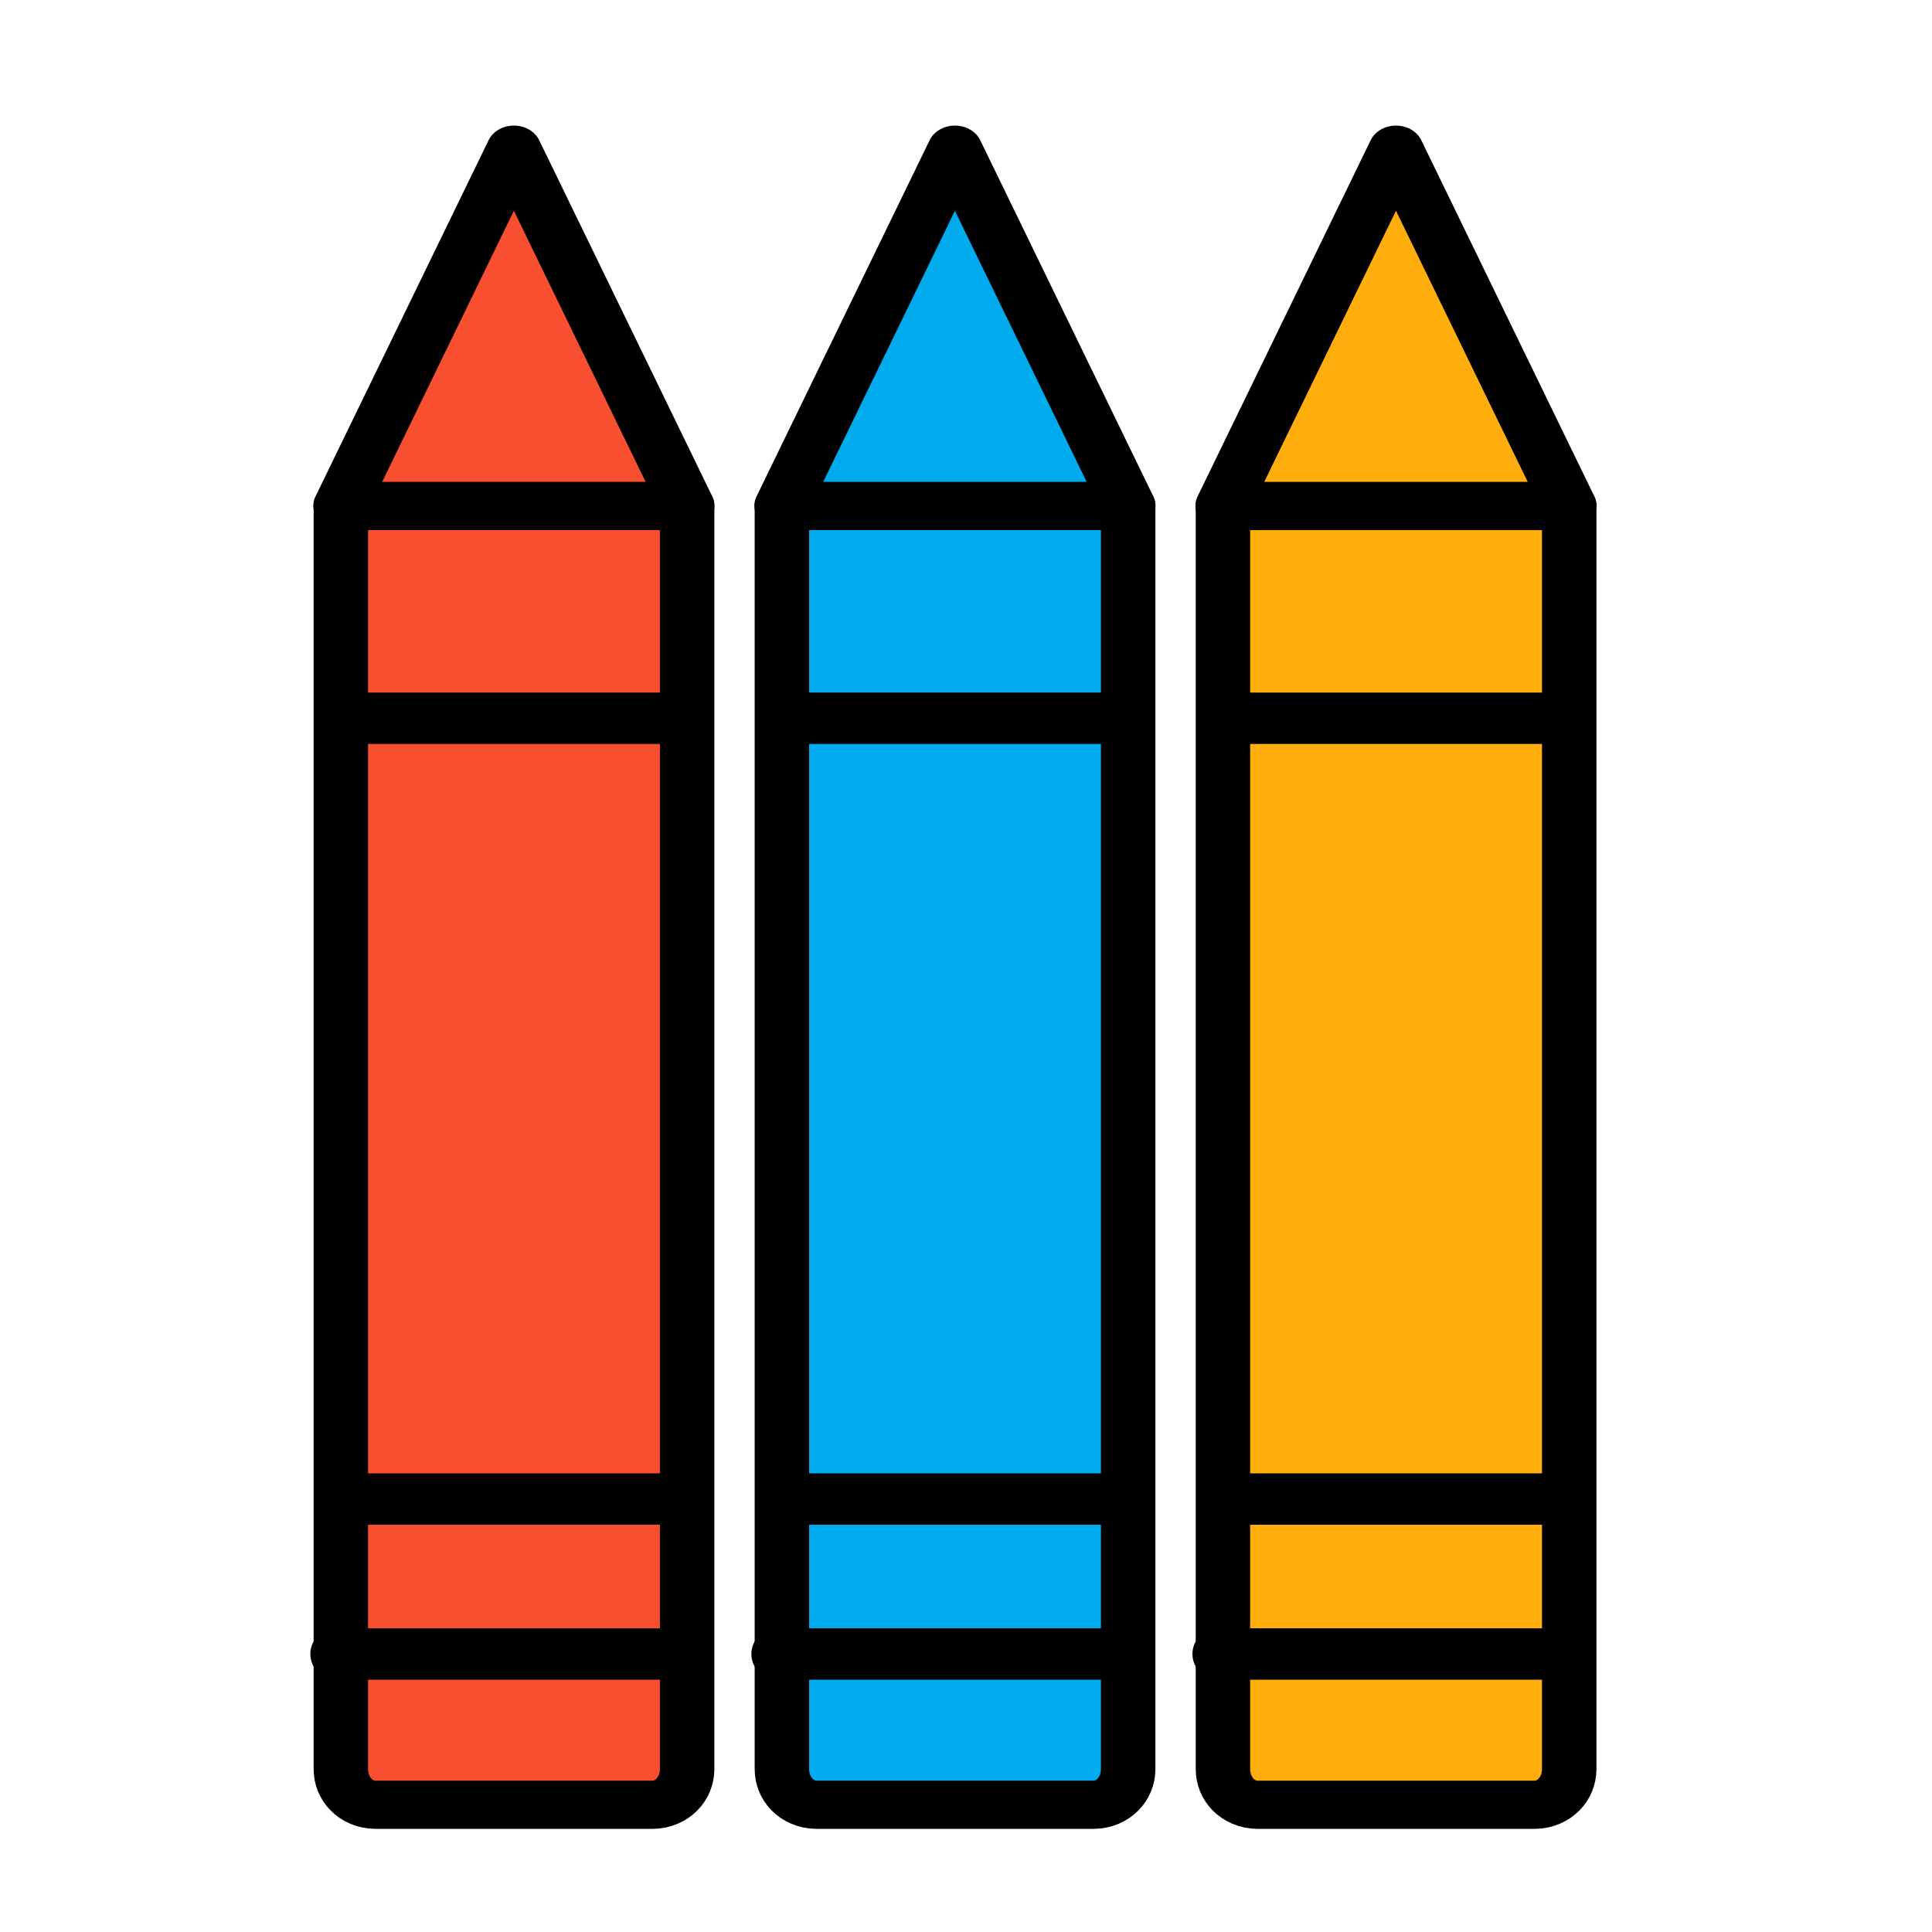
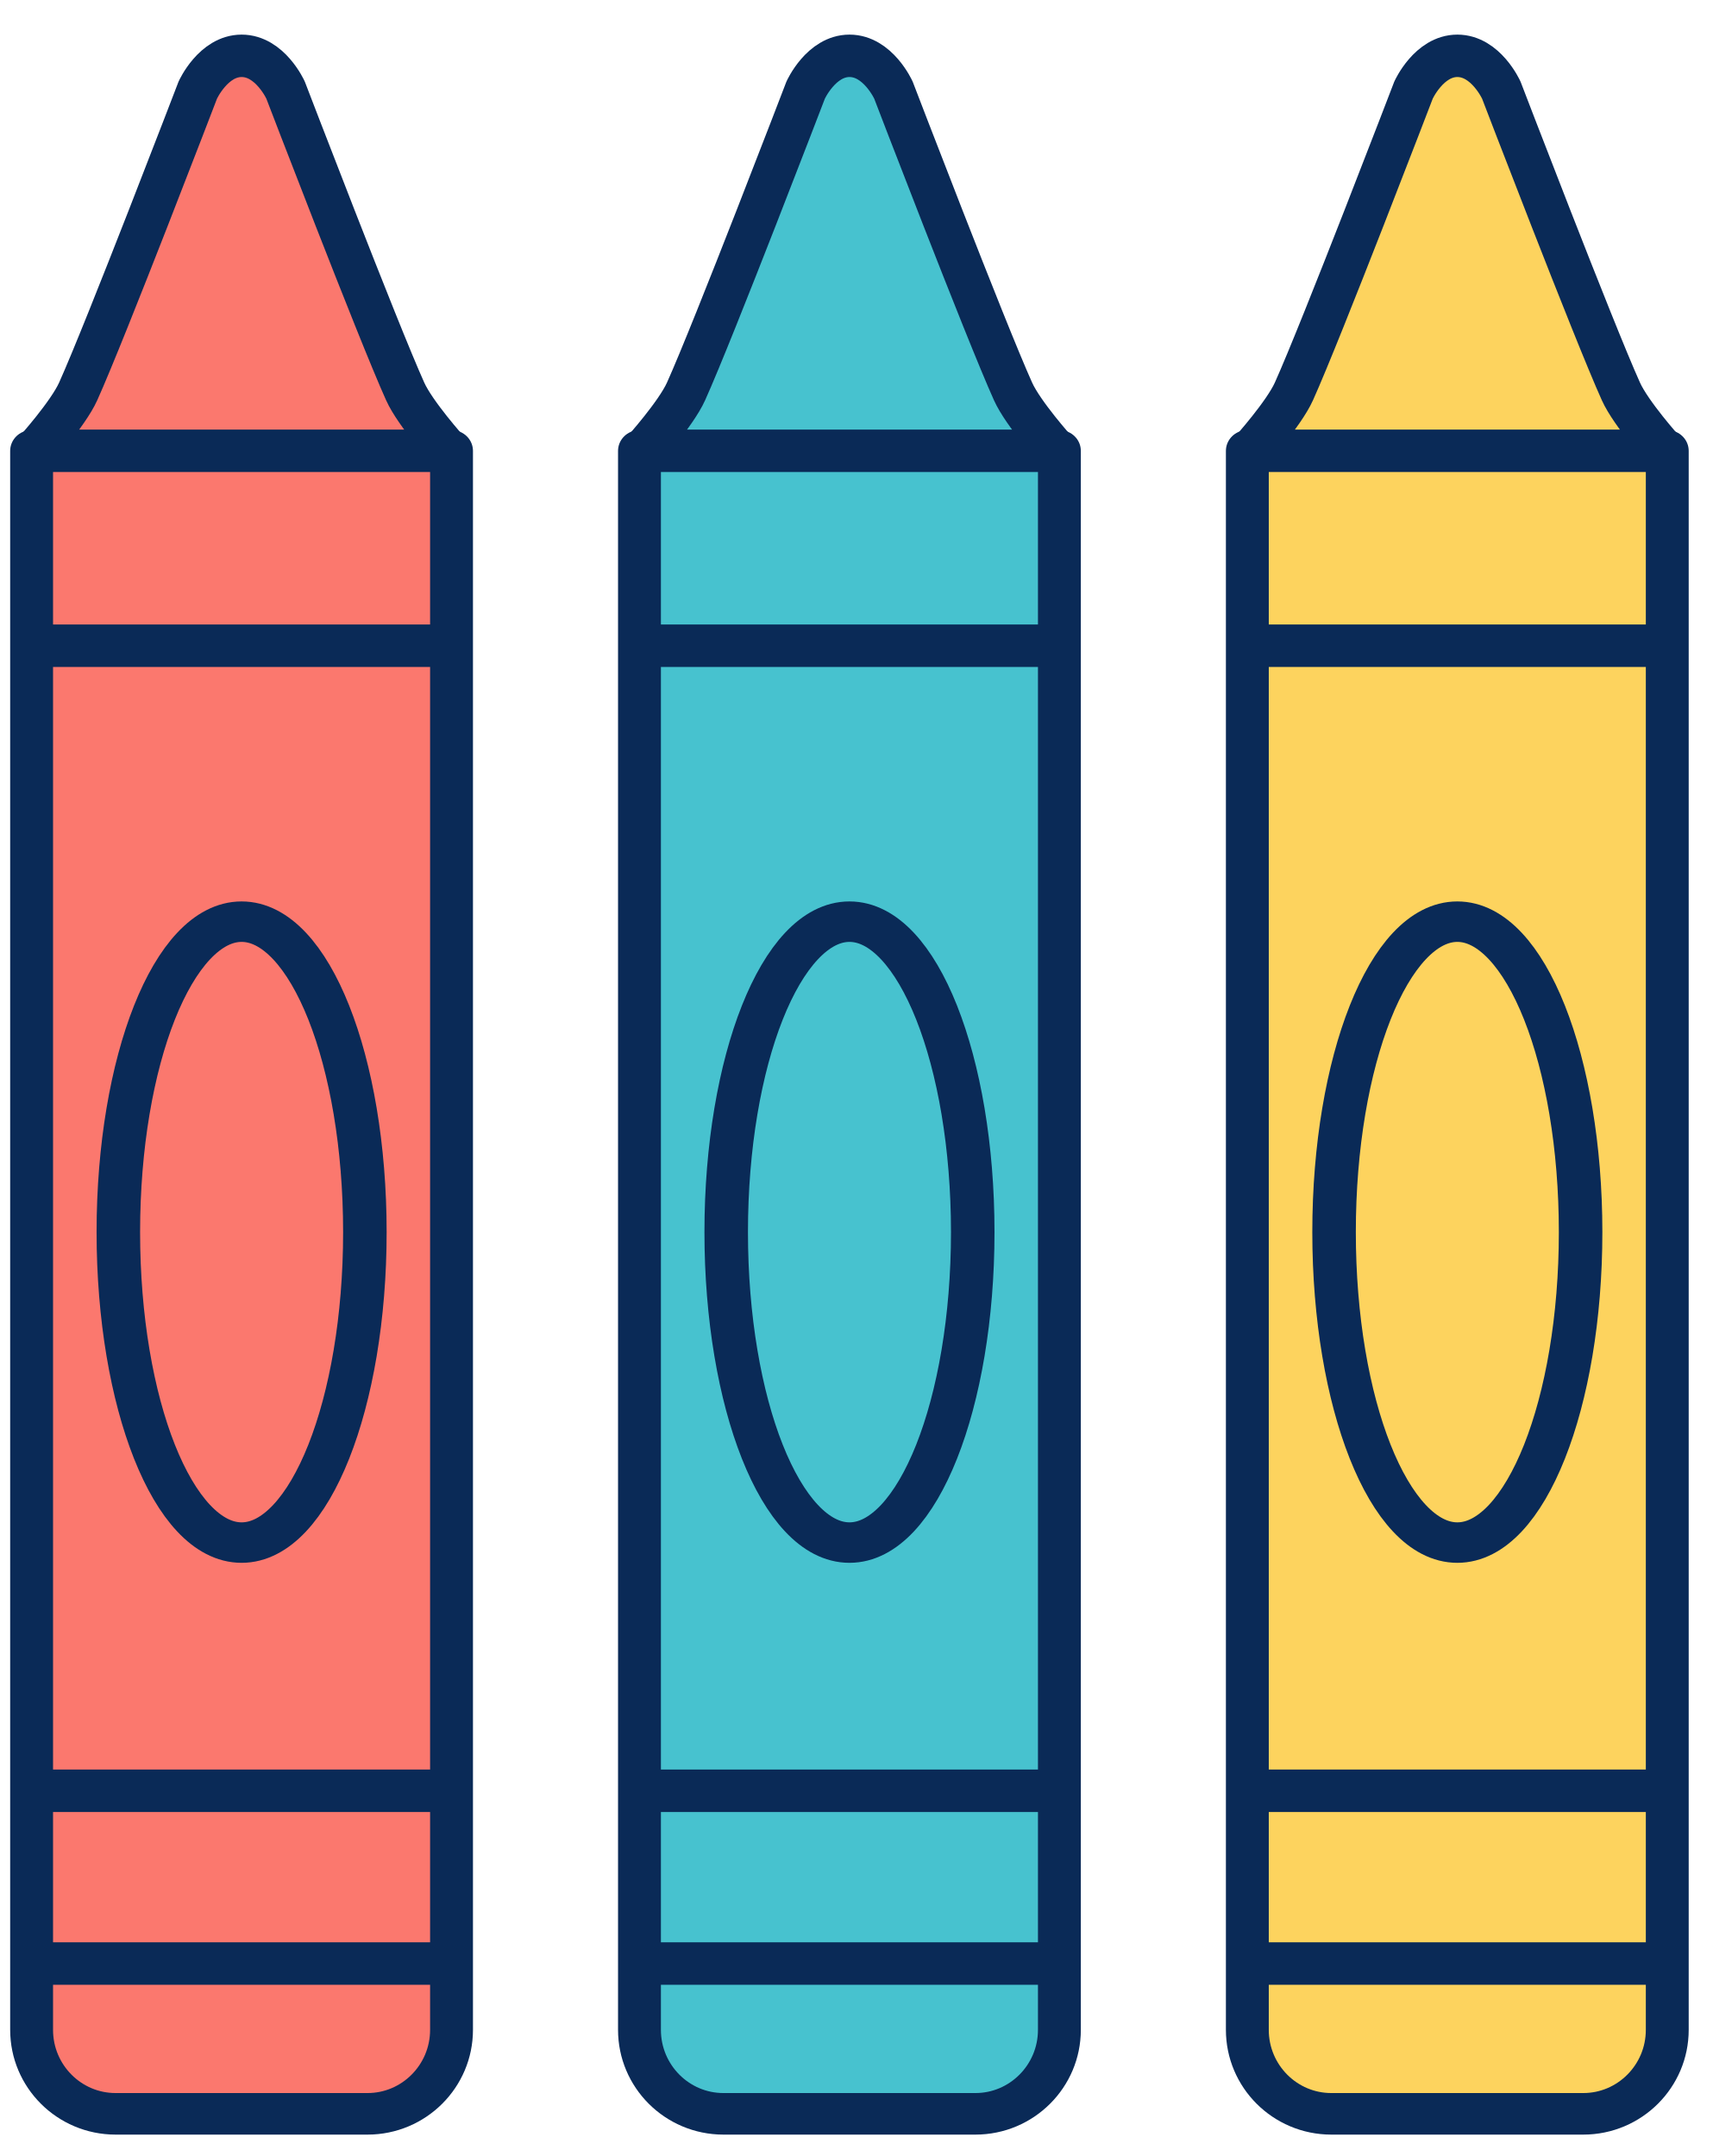
- <svg xmlns="http://www.w3.org/2000/svg" width="100%" height="100%" viewBox="0 0 35 35" version="1.1" xml:space="preserve" style="fill-rule:evenodd;clip-rule:evenodd;stroke-linecap:round;stroke-linejoin:round;stroke-miterlimit:1.585;">
-   <g transform="matrix(1,0,0,1,-2109,-14794)">
-     <g transform="matrix(0.96578,0,0,0.140572,439.011,14026.1)">
-       <g id="_4-5-years" transform="matrix(0.516678,0,0,0.421196,800.746,3194.18)">
-         <g transform="matrix(0.336393,2.5725e-46,0,9.24177,1820.6,-79705.4)">
-           <g transform="matrix(1,0,0,1,-661.887,1.16727)">
-             <g transform="matrix(0.990525,0,0,0.268912,-6919.89,4709.79)">
-               <path d="M7658.02,16782.6L7658.02,16938.1C7658.02,16940.6 7656.32,16942.5 7654.24,16942.5L7624.07,16942.5C7621.98,16942.5 7620.29,16940.6 7620.29,16938.1L7620.29,16782.6L7658.02,16782.6Z" style="fill:rgb(247,79,48);stroke:black;stroke-width:5.93px;" />
-             </g>
-             <g transform="matrix(0.836366,0,0,0.222987,-5743.44,5480.7)">
-               <path d="M7618.23,16781.8L7640.57,16728.9L7662.91,16781.8L7618.23,16781.8Z" style="fill:rgb(247,79,48);stroke:black;stroke-width:7.08px;" />
-             </g>
-             <g transform="matrix(0.836366,0,0,0.256569,-5743.44,4918.91)">
-               <path d="M7662.91,16802.3L7618.23,16802.3" style="fill:none;stroke:black;stroke-width:6.63px;" />
-             </g>
-             <g transform="matrix(0.836366,0,0,0.256569,-5743.44,4944.76)">
-               <path d="M7662.91,16802.3L7618.23,16802.3" style="fill:none;stroke:black;stroke-width:6.63px;" />
-             </g>
-             <g transform="matrix(0.836366,0,0,0.256569,-5743.95,4949.89)">
-               <path d="M7662.91,16802.3L7618.23,16802.3" style="fill:none;stroke:black;stroke-width:6.63px;" />
-             </g>
+ <svg xmlns="http://www.w3.org/2000/svg" width="100%" height="100%" viewBox="0 0 27 34" version="1.1" xml:space="preserve" style="fill-rule:evenodd;clip-rule:evenodd;stroke-linecap:round;stroke-linejoin:round;stroke-miterlimit:1.414;">
+   <g transform="matrix(1,0,0,1,-105,-131)">
+     <g transform="matrix(1,0,0,1,619.8852,0)">
+       <g id="pastelky" transform="matrix(3.65927,0,0,2.021086,6107.006,-9338.57)">
+         <g>
+           <g transform="matrix(0.279875,0,0,0.491312,-1883.713,4413.302)">
+             <path d="M271.685,560.954L271.685,586.03C271.685,586.766 271.105,587.364 270.392,587.364L266.513,587.364C265.799,587.364 265.22,586.766 265.22,586.03L265.22,560.954L271.685,560.954Z" style="fill:rgb(251,120,110);stroke:rgb(10,42,87);stroke-width:0.66px;" />
          </g>
-           <g transform="matrix(1,0,0,1,-614.288,1.16727)">
-             <g transform="matrix(0.990525,0,0,0.268912,-6919.89,4709.79)">
-               <path d="M7658.02,16782.6L7658.02,16938.1C7658.02,16940.6 7656.32,16942.5 7654.24,16942.5L7624.07,16942.5C7621.98,16942.5 7620.29,16940.6 7620.29,16938.1L7620.29,16782.6L7658.02,16782.6Z" style="fill:rgb(0,170,237);stroke:black;stroke-width:5.93px;" />
-             </g>
-             <g transform="matrix(0.836366,0,0,0.222987,-5743.44,5480.7)">
-               <path d="M7618.23,16781.8L7640.57,16728.9L7662.91,16781.8L7618.23,16781.8Z" style="fill:rgb(0,170,237);stroke:black;stroke-width:7.08px;" />
-             </g>
-             <g transform="matrix(0.836366,0,0,0.256569,-5743.44,4918.91)">
-               <path d="M7662.91,16802.3L7618.23,16802.3" style="fill:none;stroke:black;stroke-width:6.63px;" />
-             </g>
-             <g transform="matrix(0.836366,0,0,0.256569,-5743.44,4944.76)">
-               <path d="M7662.91,16802.3L7618.23,16802.3" style="fill:none;stroke:black;stroke-width:6.63px;" />
-             </g>
-             <g transform="matrix(0.836366,0,0,0.256569,-5743.95,4949.89)">
-               <path d="M7662.91,16802.3L7618.23,16802.3" style="fill:none;stroke:black;stroke-width:6.63px;" />
-             </g>
+           <g transform="matrix(0.253407,0,0,0.42671,-1868.962,4449.939)">
+             <ellipse cx="238.282" cy="574.306" rx="2.096" ry="5.677" style="fill:rgb(251,120,110);stroke:rgb(10,42,87);stroke-width:0.74px;" />
          </g>
-           <g transform="matrix(1,0,0,1,-566.689,1.16727)">
-             <g transform="matrix(0.990525,0,0,0.268912,-6919.89,4709.79)">
-               <path d="M7658.02,16782.6L7658.02,16938.1C7658.02,16940.6 7656.32,16942.5 7654.24,16942.5L7624.07,16942.5C7621.98,16942.5 7620.29,16940.6 7620.29,16938.1L7620.29,16782.6L7658.02,16782.6Z" style="fill:rgb(255,174,13);stroke:black;stroke-width:5.93px;" />
-             </g>
-             <g transform="matrix(0.836366,0,0,0.222987,-5743.44,5480.7)">
-               <path d="M7618.23,16781.8L7640.57,16728.9L7662.91,16781.8L7618.23,16781.8Z" style="fill:rgb(255,174,13);stroke:black;stroke-width:7.08px;" />
-             </g>
-             <g transform="matrix(0.836366,0,0,0.256569,-5743.44,4918.91)">
-               <path d="M7662.91,16802.3L7618.23,16802.3" style="fill:none;stroke:black;stroke-width:6.63px;" />
-             </g>
-             <g transform="matrix(0.836366,0,0,0.256569,-5743.44,4944.76)">
-               <path d="M7662.91,16802.3L7618.23,16802.3" style="fill:none;stroke:black;stroke-width:6.63px;" />
-             </g>
-             <g transform="matrix(0.836366,0,0,0.256569,-5743.95,4949.89)">
-               <path d="M7662.91,16802.3L7618.23,16802.3" style="fill:none;stroke:black;stroke-width:6.63px;" />
-             </g>
+           <g transform="matrix(0.273279,0,0,0.494784,-1881.914,4411.429)">
+             <path d="M271.611,563.875L265.088,563.875" style="fill:none;stroke:rgb(10,42,87);stroke-width:0.67px;" />
+           </g>
+           <g transform="matrix(0.273279,0,0,0.494784,-1881.914,4420.364)">
+             <path d="M271.611,563.875L265.088,563.875" style="fill:none;stroke:rgb(10,42,87);stroke-width:0.67px;" />
+           </g>
+           <g transform="matrix(0.273279,0,0,0.494784,-1881.914,4421.712)">
+             <path d="M271.611,563.875L265.088,563.875" style="fill:none;stroke:rgb(10,42,87);stroke-width:0.67px;" />
+           </g>
+           <g transform="matrix(0.317145,0,0,0.580646,-1893.747,4364.161)">
+             <path d="M268.544,553.972C268.931,553.972 269.141,554.433 269.141,554.433C269.141,554.433 270.397,557.674 270.766,558.482C270.903,558.783 271.355,559.28 271.355,559.28L265.734,559.28C265.734,559.28 266.186,558.783 266.323,558.482C266.692,557.674 267.948,554.433 267.948,554.433C267.948,554.433 268.158,553.972 268.544,553.972Z" style="fill:rgb(251,120,110);stroke:rgb(10,42,87);stroke-width:0.57px;" />
          </g>
        </g>
-         <g transform="matrix(2.08476,0,0,17.57,-8720.06,-222293)">
-           <rect x="5044.79" y="12958.9" width="32.945" height="32.945" style="fill:none;" />
+         <g transform="matrix(1,0,0,1,2.619233,0)">
+           <g transform="matrix(0.279875,0,0,0.491312,-1883.713,4413.302)">
+             <path d="M271.685,560.954L271.685,586.03C271.685,586.766 271.105,587.364 270.392,587.364L266.513,587.364C265.799,587.364 265.22,586.766 265.22,586.03L265.22,560.954L271.685,560.954Z" style="fill:rgb(71,194,207);stroke:rgb(10,42,87);stroke-width:0.66px;" />
+           </g>
+           <g transform="matrix(0.253407,0,0,0.42671,-1868.962,4449.939)">
+             <ellipse cx="238.282" cy="574.306" rx="2.096" ry="5.677" style="fill:rgb(71,194,207);stroke:rgb(10,42,87);stroke-width:0.74px;" />
+           </g>
+           <g transform="matrix(0.273279,0,0,0.494784,-1881.914,4411.429)">
+             <path d="M271.611,563.875L265.088,563.875" style="fill:none;stroke:rgb(10,42,87);stroke-width:0.67px;" />
+           </g>
+           <g transform="matrix(0.273279,0,0,0.494784,-1881.914,4420.364)">
+             <path d="M271.611,563.875L265.088,563.875" style="fill:none;stroke:rgb(10,42,87);stroke-width:0.67px;" />
+           </g>
+           <g transform="matrix(0.273279,0,0,0.494784,-1881.914,4421.712)">
+             <path d="M271.611,563.875L265.088,563.875" style="fill:none;stroke:rgb(10,42,87);stroke-width:0.67px;" />
+           </g>
+           <g transform="matrix(0.317145,0,0,0.580646,-1893.747,4364.161)">
+             <path d="M268.544,553.972C268.931,553.972 269.141,554.433 269.141,554.433C269.141,554.433 270.397,557.674 270.766,558.482C270.903,558.783 271.355,559.28 271.355,559.28L265.734,559.28C265.734,559.28 266.186,558.783 266.323,558.482C266.692,557.674 267.948,554.433 267.948,554.433C267.948,554.433 268.158,553.972 268.544,553.972Z" style="fill:rgb(71,194,207);stroke:rgb(10,42,87);stroke-width:0.57px;" />
+           </g>
+         </g>
+         <g transform="matrix(1,0,0,1,5.238466,0)">
+           <g transform="matrix(0.279875,0,0,0.491312,-1883.713,4413.302)">
+             <path d="M271.685,560.954L271.685,586.03C271.685,586.766 271.105,587.364 270.392,587.364L266.513,587.364C265.799,587.364 265.22,586.766 265.22,586.03L265.22,560.954L271.685,560.954Z" style="fill:rgb(253,211,94);stroke:rgb(10,42,87);stroke-width:0.66px;" />
+           </g>
+           <g transform="matrix(0.253407,0,0,0.42671,-1868.962,4449.939)">
+             <ellipse cx="238.282" cy="574.306" rx="2.096" ry="5.677" style="fill:rgb(253,211,94);stroke:rgb(10,42,87);stroke-width:0.74px;" />
+           </g>
+           <g transform="matrix(0.273279,0,0,0.494784,-1881.914,4411.429)">
+             <path d="M271.611,563.875L265.088,563.875" style="fill:none;stroke:rgb(10,42,87);stroke-width:0.67px;" />
+           </g>
+           <g transform="matrix(0.273279,0,0,0.494784,-1881.914,4420.364)">
+             <path d="M271.611,563.875L265.088,563.875" style="fill:none;stroke:rgb(10,42,87);stroke-width:0.67px;" />
+           </g>
+           <g transform="matrix(0.273279,0,0,0.494784,-1881.914,4421.712)">
+             <path d="M271.611,563.875L265.088,563.875" style="fill:none;stroke:rgb(10,42,87);stroke-width:0.67px;" />
+           </g>
+           <g transform="matrix(0.317145,0,0,0.580646,-1893.747,4364.161)">
+             <path d="M268.544,553.972C268.931,553.972 269.141,554.433 269.141,554.433C269.141,554.433 270.397,557.674 270.766,558.482C270.903,558.783 271.355,559.28 271.355,559.28L265.734,559.28C265.734,559.28 266.186,558.783 266.323,558.482C266.692,557.674 267.948,554.433 267.948,554.433C267.948,554.433 268.158,553.972 268.544,553.972Z" style="fill:rgb(253,211,94);stroke:rgb(10,42,87);stroke-width:0.57px;" />
+           </g>
        </g>
      </g>
    </g>
  </g>
</svg>
